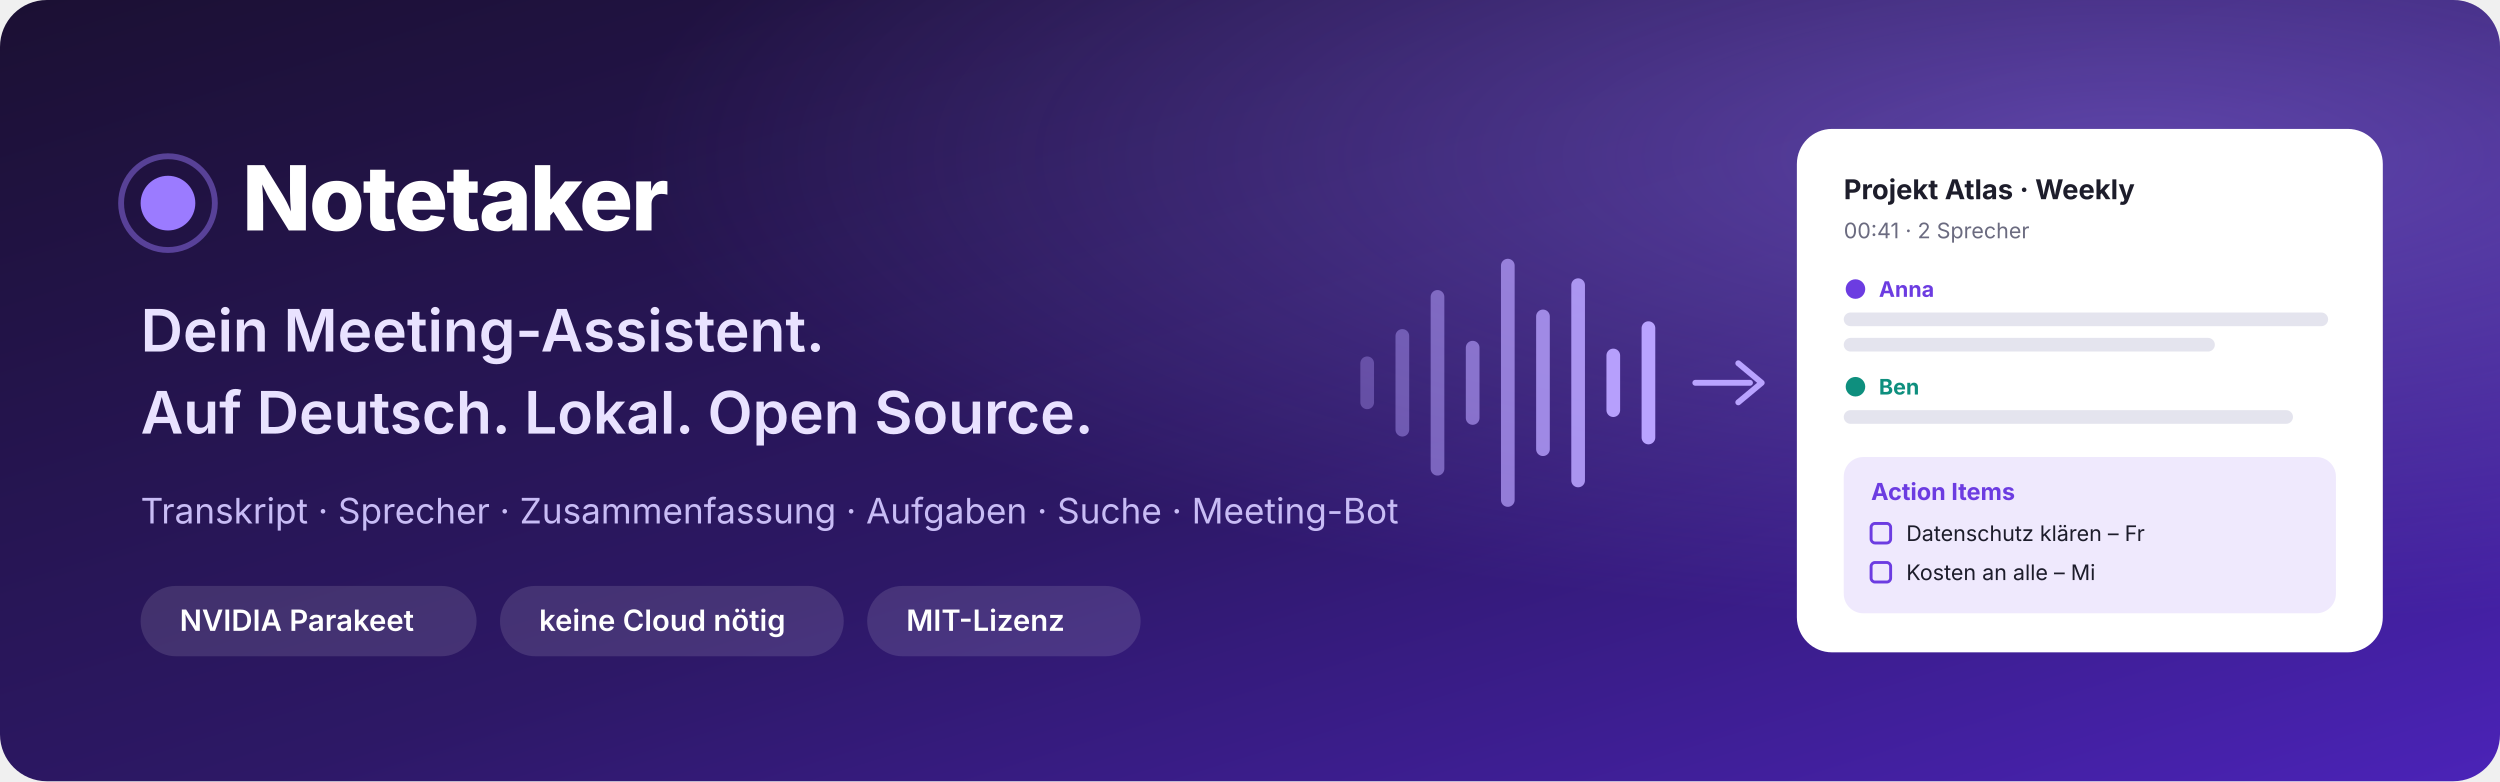
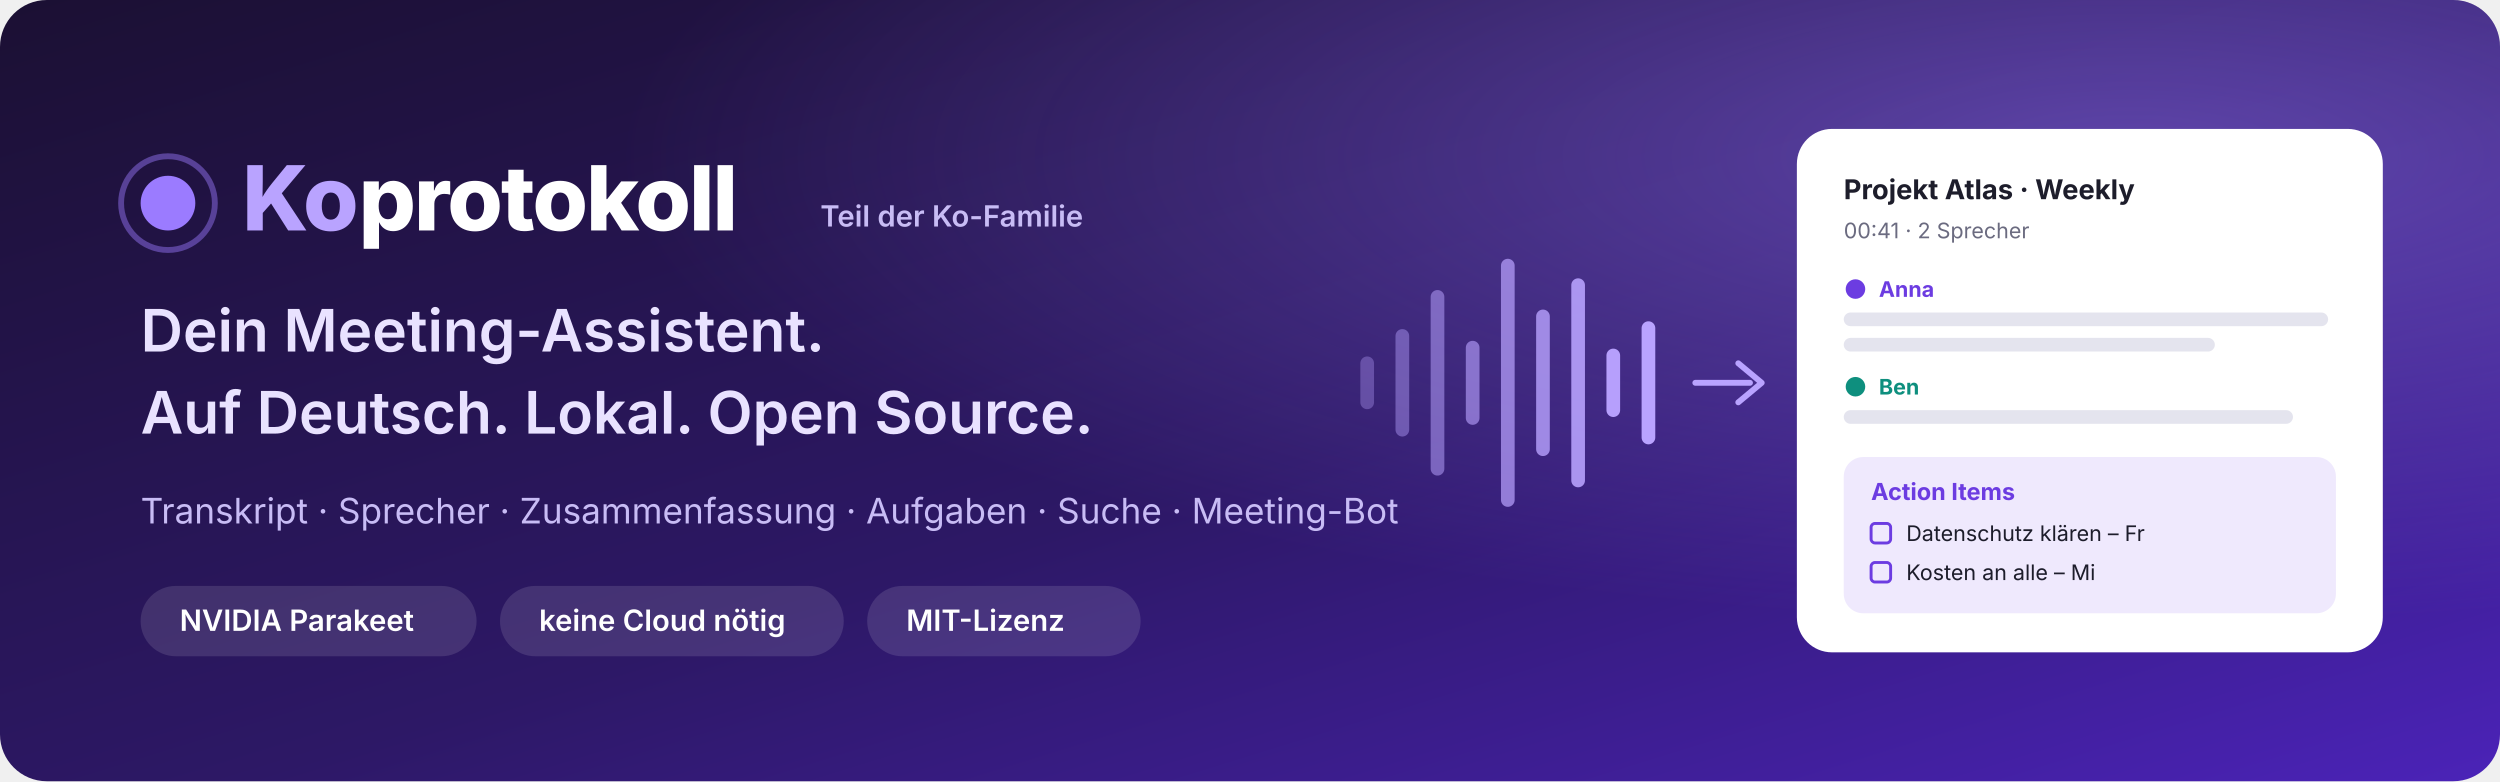
<svg xmlns="http://www.w3.org/2000/svg" viewBox="0 0 1280 400" width="1280" height="400" role="img" aria-labelledby="t d">
  <defs>
    <linearGradient id="bg" x1="0" y1="0" x2="1" y2="1">
      <stop offset="0" stop-color="#1b1033" />
      <stop offset="0.55" stop-color="#2d1866" />
      <stop offset="1" stop-color="#4b23b8" />
    </linearGradient>
    <radialGradient id="glow" cx="0.85" cy="0.2" r="0.6">
      <stop offset="0" stop-color="#9b7bff" stop-opacity="0.45" />
      <stop offset="1" stop-color="#9b7bff" stop-opacity="0" />
    </radialGradient>
  </defs>
  <rect width="1280" height="400" rx="24" fill="url(#bg)" />
  <rect width="1280" height="400" rx="24" fill="url(#glow)" />
  <g font-family="Inter, 'Segoe UI', system-ui, -apple-system, sans-serif" fill="#ffffff">
    <circle cx="86" cy="104" r="14" fill="#9b7bff" />
    <circle cx="86" cy="104" r="24" fill="none" stroke="#9b7bff" stroke-opacity="0.45" stroke-width="3" />
-     <text x="124" y="118" font-size="46" font-weight="800" letter-spacing="-1">Notetaker</text>
+     <text x="124" y="118" font-size="46" font-weight="800" letter-spacing="-1">
+       <tspan fill="#b9a3ff">Ko</tspan>protokoll</text>
+     <text x="420" y="116" font-size="15" font-weight="600" fill="#c8bcf5">Teil der Ko-Familie</text>
    <text x="72" y="180" font-size="30" font-weight="600" fill="#e9e2ff">Dein Meeting-Assistent.</text>
    <text x="72" y="222" font-size="30" font-weight="600" fill="#e9e2ff">Auf Deutsch. Lokal. Open Source.</text>
    <text x="72" y="268" font-size="18" fill="#c8bcf5">Transkript · Sprecher · Zusammenfassung · Aufgaben · Suche · Meeting-Bot</text>
    <g font-size="15" font-weight="600">
      <rect x="72" y="300" width="172" height="36" rx="18" fill="#ffffff" fill-opacity="0.12" />
      <text x="92" y="323" fill="#ffffff">NVIDIA Parakeet</text>
      <rect x="256" y="300" width="176" height="36" rx="18" fill="#ffffff" fill-opacity="0.12" />
      <text x="276" y="323" fill="#ffffff">keine Cloud nötig</text>
      <rect x="444" y="300" width="140" height="36" rx="18" fill="#ffffff" fill-opacity="0.12" />
      <text x="464" y="323" fill="#ffffff">MIT-Lizenz</text>
    </g>
  </g>
  <g transform="translate(700,196)" stroke="#b9a3ff" stroke-width="7" stroke-linecap="round">
    <line x1="0" y1="-10" x2="0" y2="10" stroke-opacity="0.34" />
    <line x1="18" y1="-24" x2="18" y2="24" stroke-opacity="0.43" />
    <line x1="36" y1="-44" x2="36" y2="44" stroke-opacity="0.52" />
    <line x1="54" y1="-18" x2="54" y2="18" stroke-opacity="0.61" />
    <line x1="72" y1="-60" x2="72" y2="60" stroke-opacity="0.70" />
    <line x1="90" y1="-34" x2="90" y2="34" stroke-opacity="0.79" />
    <line x1="108" y1="-50" x2="108" y2="50" stroke-opacity="0.88" />
    <line x1="126" y1="-14" x2="126" y2="14" stroke-opacity="0.97" />
    <line x1="144" y1="-28" x2="144" y2="28" stroke-opacity="1.06" />
  </g>
  <path d="M868 196 h28" stroke="#b9a3ff" stroke-width="3" stroke-linecap="round" />
  <path d="M890 186 l12 10 -12 10" fill="none" stroke="#b9a3ff" stroke-width="3" stroke-linecap="round" stroke-linejoin="round" />
  <g font-family="Inter, 'Segoe UI', system-ui, sans-serif">
    <rect x="920" y="66" width="300" height="268" rx="18" fill="#ffffff" />
    <text x="944" y="102" font-size="14" font-weight="700" fill="#1d1d2b">Projekt Atlas · Weekly</text>
    <text x="944" y="122" font-size="11" fill="#6b6b80">00:41 · 2 Sprecher</text>
    <circle cx="950" cy="148" r="5" fill="#6c3ce1" />
    <text x="962" y="152" font-size="11" font-weight="700" fill="#6c3ce1">Anna</text>
    <rect x="944" y="160" width="248" height="7" rx="3.5" fill="#e4e4ee" />
    <rect x="944" y="173" width="190" height="7" rx="3.5" fill="#e4e4ee" />
    <circle cx="950" cy="198" r="5" fill="#0e8f7e" />
    <text x="962" y="202" font-size="11" font-weight="700" fill="#0e8f7e">Ben</text>
    <rect x="944" y="210" width="230" height="7" rx="3.5" fill="#e4e4ee" />
    <rect x="944" y="234" width="252" height="80" rx="10" fill="#efe9fd" />
    <text x="958" y="256" font-size="12" font-weight="700" fill="#6c3ce1">Action Items</text>
    <rect x="958" y="268" width="10" height="10" rx="2" fill="none" stroke="#6c3ce1" stroke-width="1.5" />
    <text x="976" y="277" font-size="11" fill="#1d1d2b">Datenschutz klären – Fr</text>
    <rect x="958" y="288" width="10" height="10" rx="2" fill="none" stroke="#6c3ce1" stroke-width="1.5" />
    <text x="976" y="297" font-size="11" fill="#1d1d2b">Kosten an alle – Mi</text>
  </g>
</svg>
